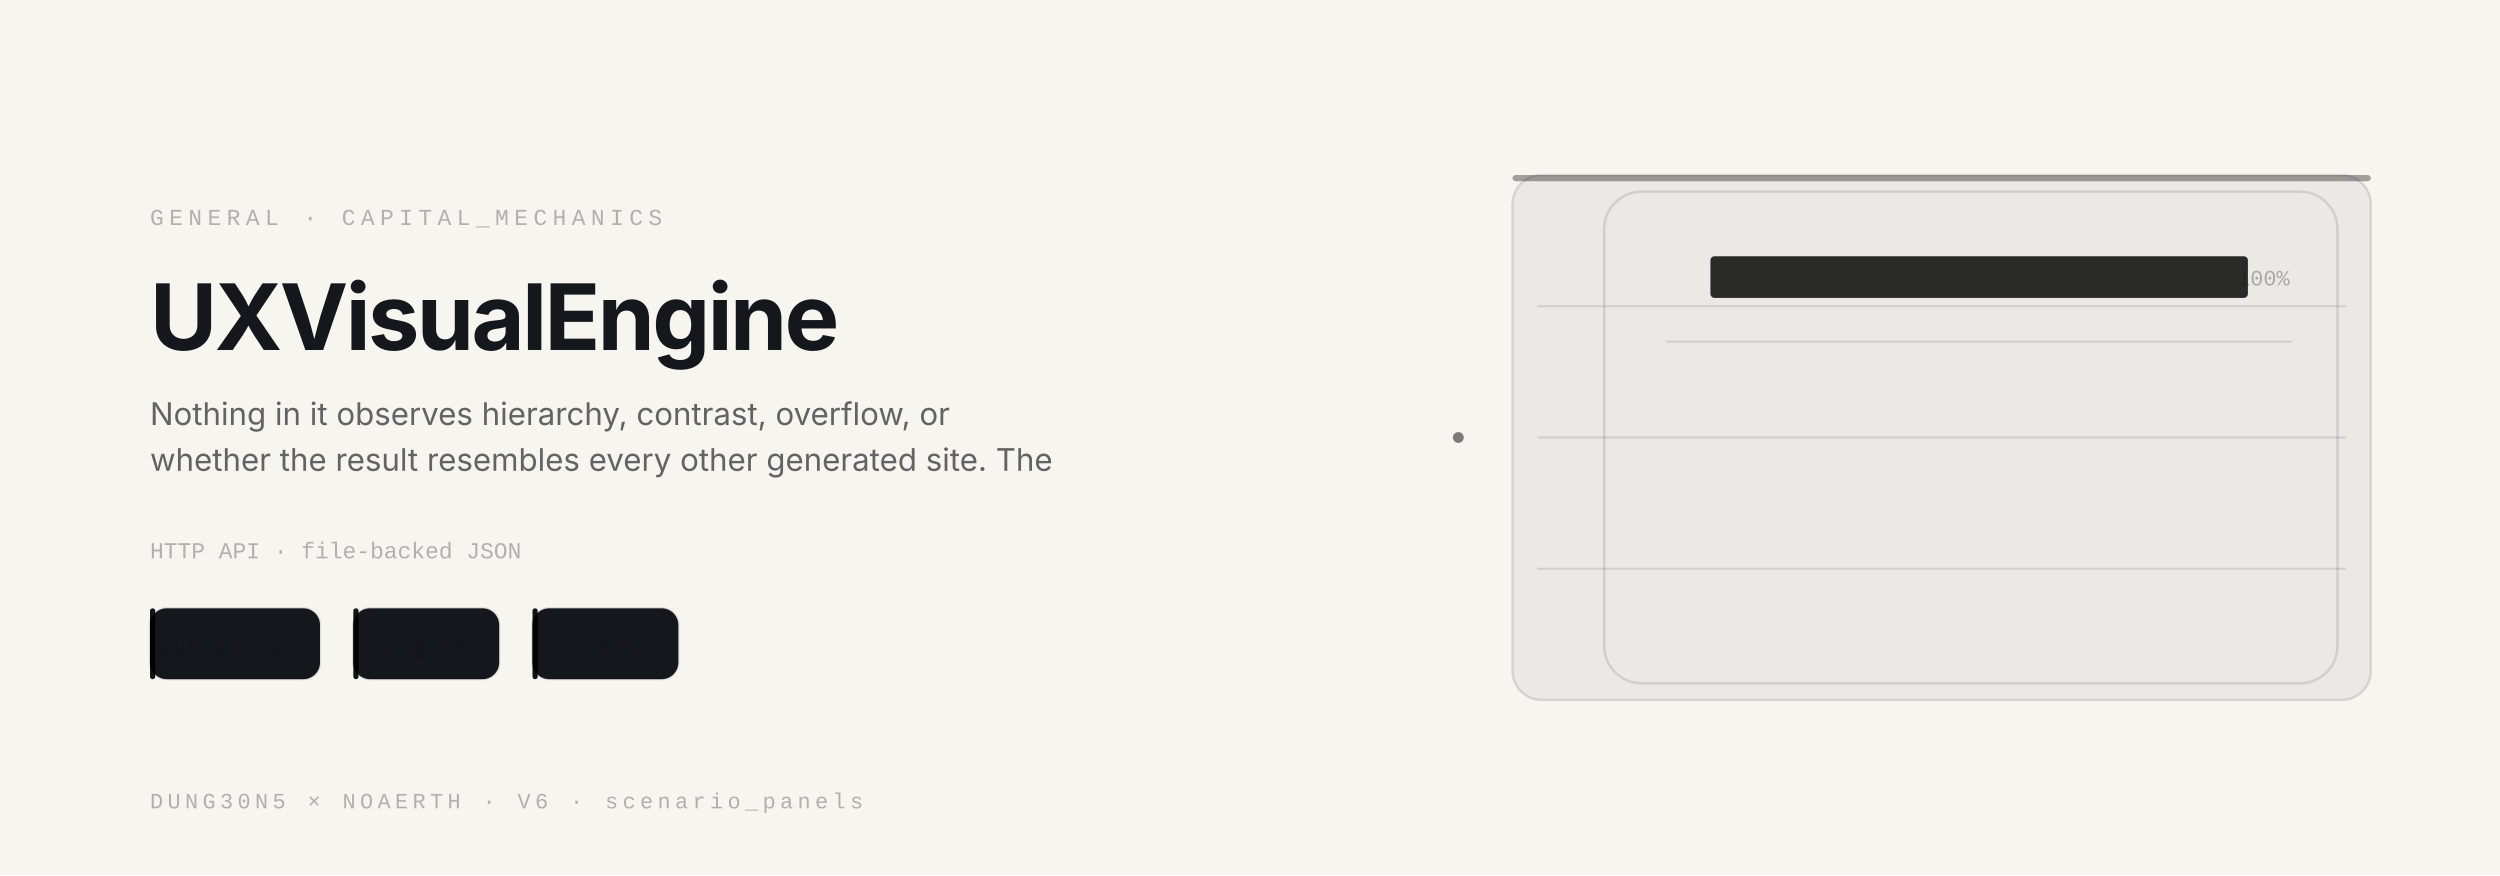
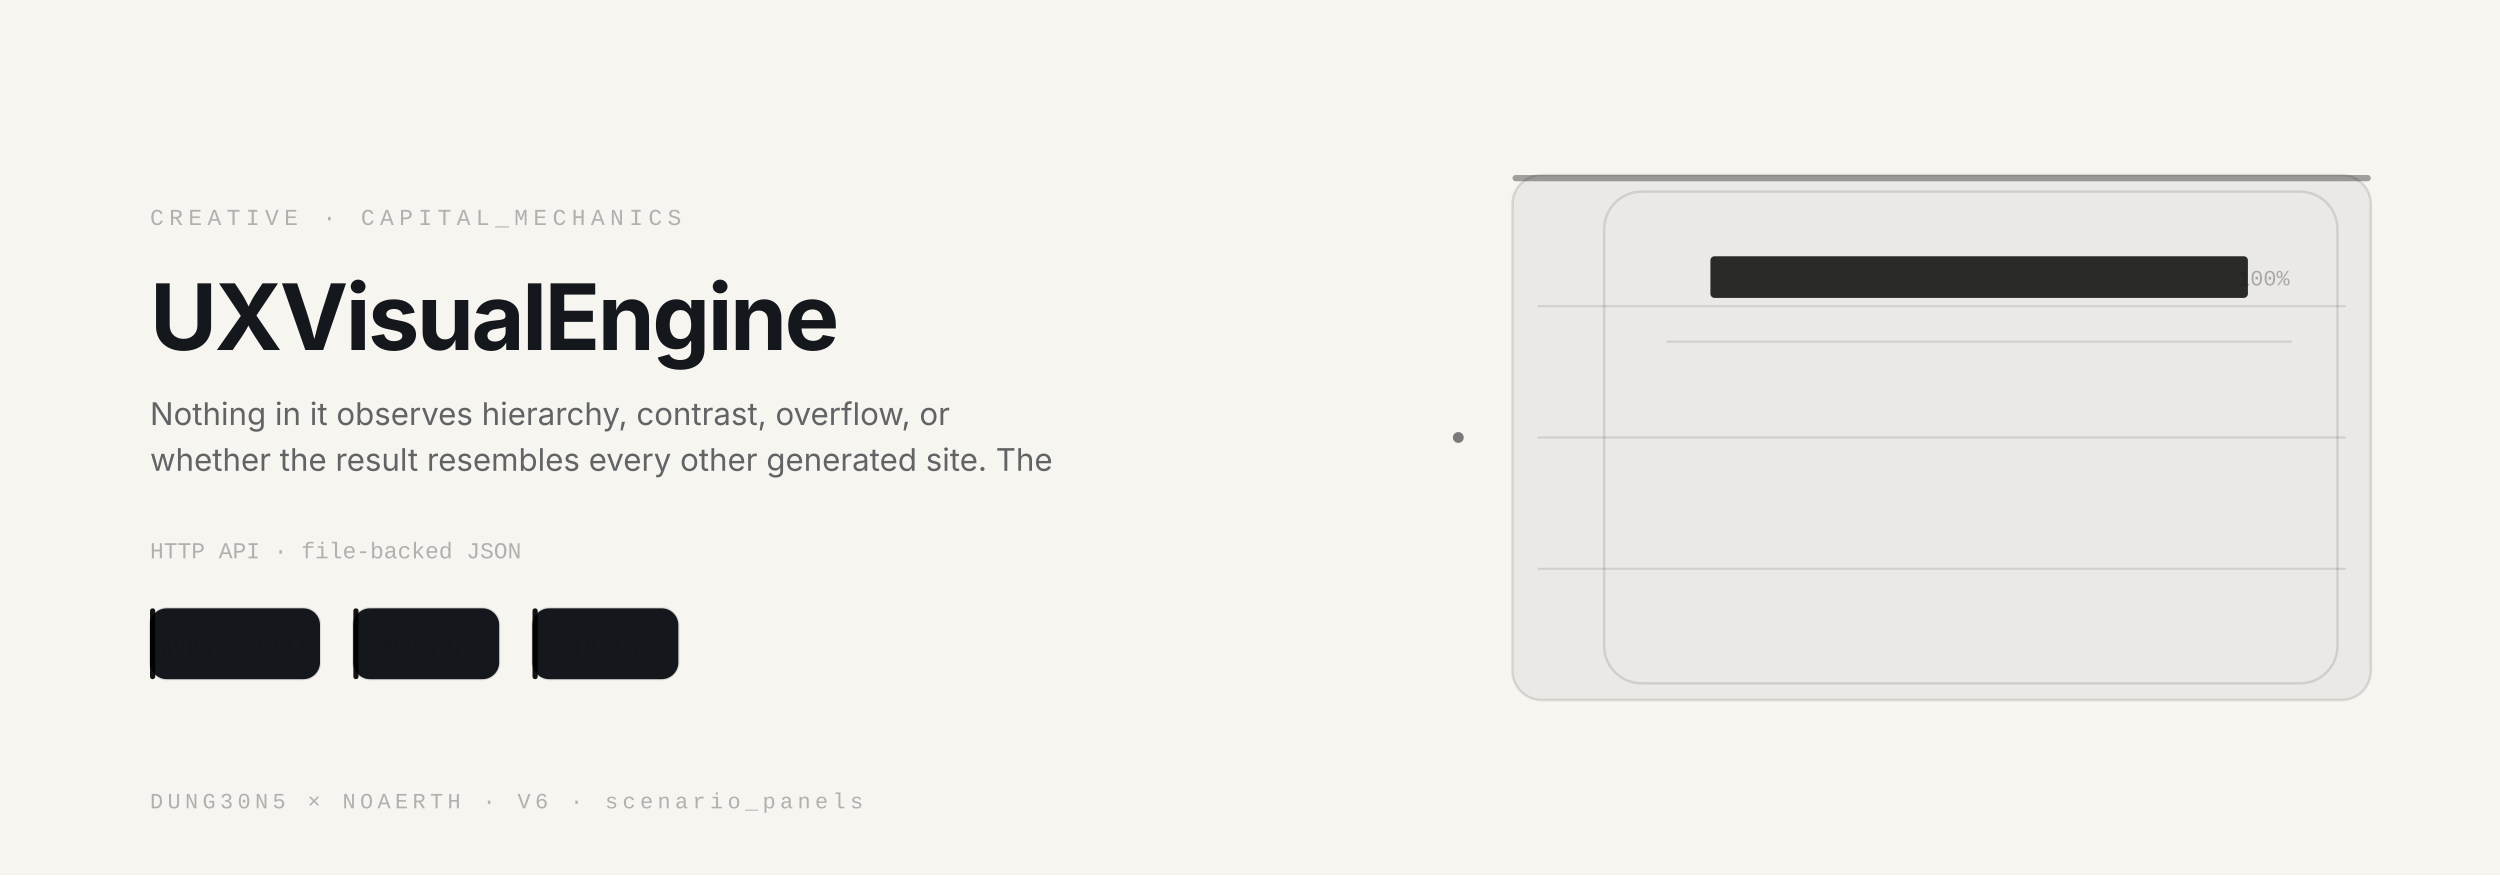
<svg xmlns="http://www.w3.org/2000/svg" viewBox="0 0 1200 420" width="1200" height="420" role="img" aria-label="UXVisualEngine: value enters, allocates across positions, and settles">
  <rect width="1200" height="420" fill="#f7f5f0" />
-   <text x="72" y="108" font-family="ui-monospace, SFMono-Regular, Menlo, Monaco, Consolas, 'Liberation Mono', monospace" font-size="11" letter-spacing="2.6" fill="#14171c4f">GENERAL · CAPITAL_MECHANICS</text>
+   <text x="72" y="108" font-family="ui-monospace, SFMono-Regular, Menlo, Monaco, Consolas, 'Liberation Mono', monospace" font-size="11" letter-spacing="2.6" fill="#14171c4f">CREATIVE · CAPITAL_MECHANICS</text>
  <text x="72" y="168" font-family="-apple-system, BlinkMacSystemFont, 'Segoe UI', Inter, Helvetica, Arial, sans-serif" font-size="44" font-weight="660" letter-spacing="-1.2" fill="#14171c">UXVisualEngine</text>
  <text x="72" y="204" font-family="-apple-system, BlinkMacSystemFont, 'Segoe UI', Inter, Helvetica, Arial, sans-serif" font-size="15" fill="#14171ca8">Nothing in it observes hierarchy, contrast, overflow, or</text>
  <text x="72" y="226" font-family="-apple-system, BlinkMacSystemFont, 'Segoe UI', Inter, Helvetica, Arial, sans-serif" font-size="15" fill="#14171ca8">whether the result resembles every other generated site. The</text>
  <text x="72" y="268" font-family="ui-monospace, SFMono-Regular, Menlo, Monaco, Consolas, 'Liberation Mono', monospace" font-size="11" fill="#14171c4f">HTTP API · file-backed JSON</text>
  <rect x="72.0" y="292.0" width="81.6" height="34.0" rx="8" fill="#14171c" stroke="#14171c1f" stroke-width="1.1" />
  <rect x="72.0" y="292.0" width="2.5" height="34.0" rx="1.2" fill="amber" opacity="0.92" />
  <text x="112.8" y="314" font-family="ui-monospace, SFMono-Regular, Menlo, Monaco, Consolas, 'Liberation Mono', monospace" font-size="11" fill="#14171c" fill-opacity="0.82" text-anchor="middle">public-site</text>
  <rect x="169.6" y="292.0" width="70.0" height="34.0" rx="8" fill="#14171c" stroke="#14171c1f" stroke-width="1.1" />
  <rect x="169.6" y="292.0" width="2.5" height="34.0" rx="1.2" fill="amber" opacity="0.92" />
  <text x="204.6" y="314" font-family="ui-monospace, SFMono-Regular, Menlo, Monaco, Consolas, 'Liberation Mono', monospace" font-size="11" fill="#14171c" fill-opacity="0.82" text-anchor="middle">engine</text>
  <rect x="255.6" y="292.0" width="70.0" height="34.0" rx="8" fill="#14171c" stroke="#14171c1f" stroke-width="1.1" />
  <rect x="255.6" y="292.0" width="2.5" height="34.0" rx="1.2" fill="mint" opacity="0.92" />
  <text x="290.6" y="314" font-family="ui-monospace, SFMono-Regular, Menlo, Monaco, Consolas, 'Liberation Mono', monospace" font-size="11" fill="#14171c" fill-opacity="0.82" text-anchor="middle">tests</text>
  <rect x="726.0" y="84.0" width="412.0" height="252.0" rx="14" fill="amber" fill-opacity="0.05" />
  <line x1="740.0" y1="85.0" x2="1124.0" y2="85.0" stroke="amber" stroke-width="1.6" opacity="0.4" />
  <rect x="726.0" y="84.0" width="412.0" height="252.0" rx="14" fill="none" stroke="#14171c1f" stroke-width="1.2" />
  <line x1="738.0" y1="147.0" x2="1126.0" y2="147.0" stroke="#14171c1f" stroke-width="1" />
  <line x1="738.0" y1="210.0" x2="1126.0" y2="210.0" stroke="#14171c1f" stroke-width="1" />
  <line x1="738.0" y1="273.0" x2="1126.0" y2="273.0" stroke="#14171c1f" stroke-width="1" />
  <rect x="726.0" y="84.0" width="412.0" height="3" rx="1.5" fill="amber" opacity="0.35" />
  <path d="M1094.0 302.0 h20 M1104.0 292.0 v20" stroke="mint" stroke-width="1.4" opacity="0.6" />
  <rect x="770" y="92" width="352" height="236" rx="18" fill="none" stroke="#14171c1f" stroke-width="1.2" />
  <rect x="821.0" y="123.0" width="258.0" height="20.0" rx="2" fill="mint" opacity="0.82" />
  <text x="1099" y="137" font-family="ui-monospace, SFMono-Regular, Menlo, Monaco, Consolas, 'Liberation Mono', monospace" font-size="10.5" fill="#14171c4f" text-anchor="end">100%</text>
  <line x1="800" y1="164" x2="1100" y2="164" stroke="#14171c1f" stroke-width="1" />
  <circle cx="700.0" cy="210.0" r="2.6" fill="amber" opacity="0.5" />
  <text x="72" y="388" font-family="ui-monospace, SFMono-Regular, Menlo, Monaco, Consolas, 'Liberation Mono', monospace" font-size="10.5" letter-spacing="2.1" fill="#14171c4f">DUNG30N5 × NOAERTH · V6 · scenario_panels</text>
</svg>
